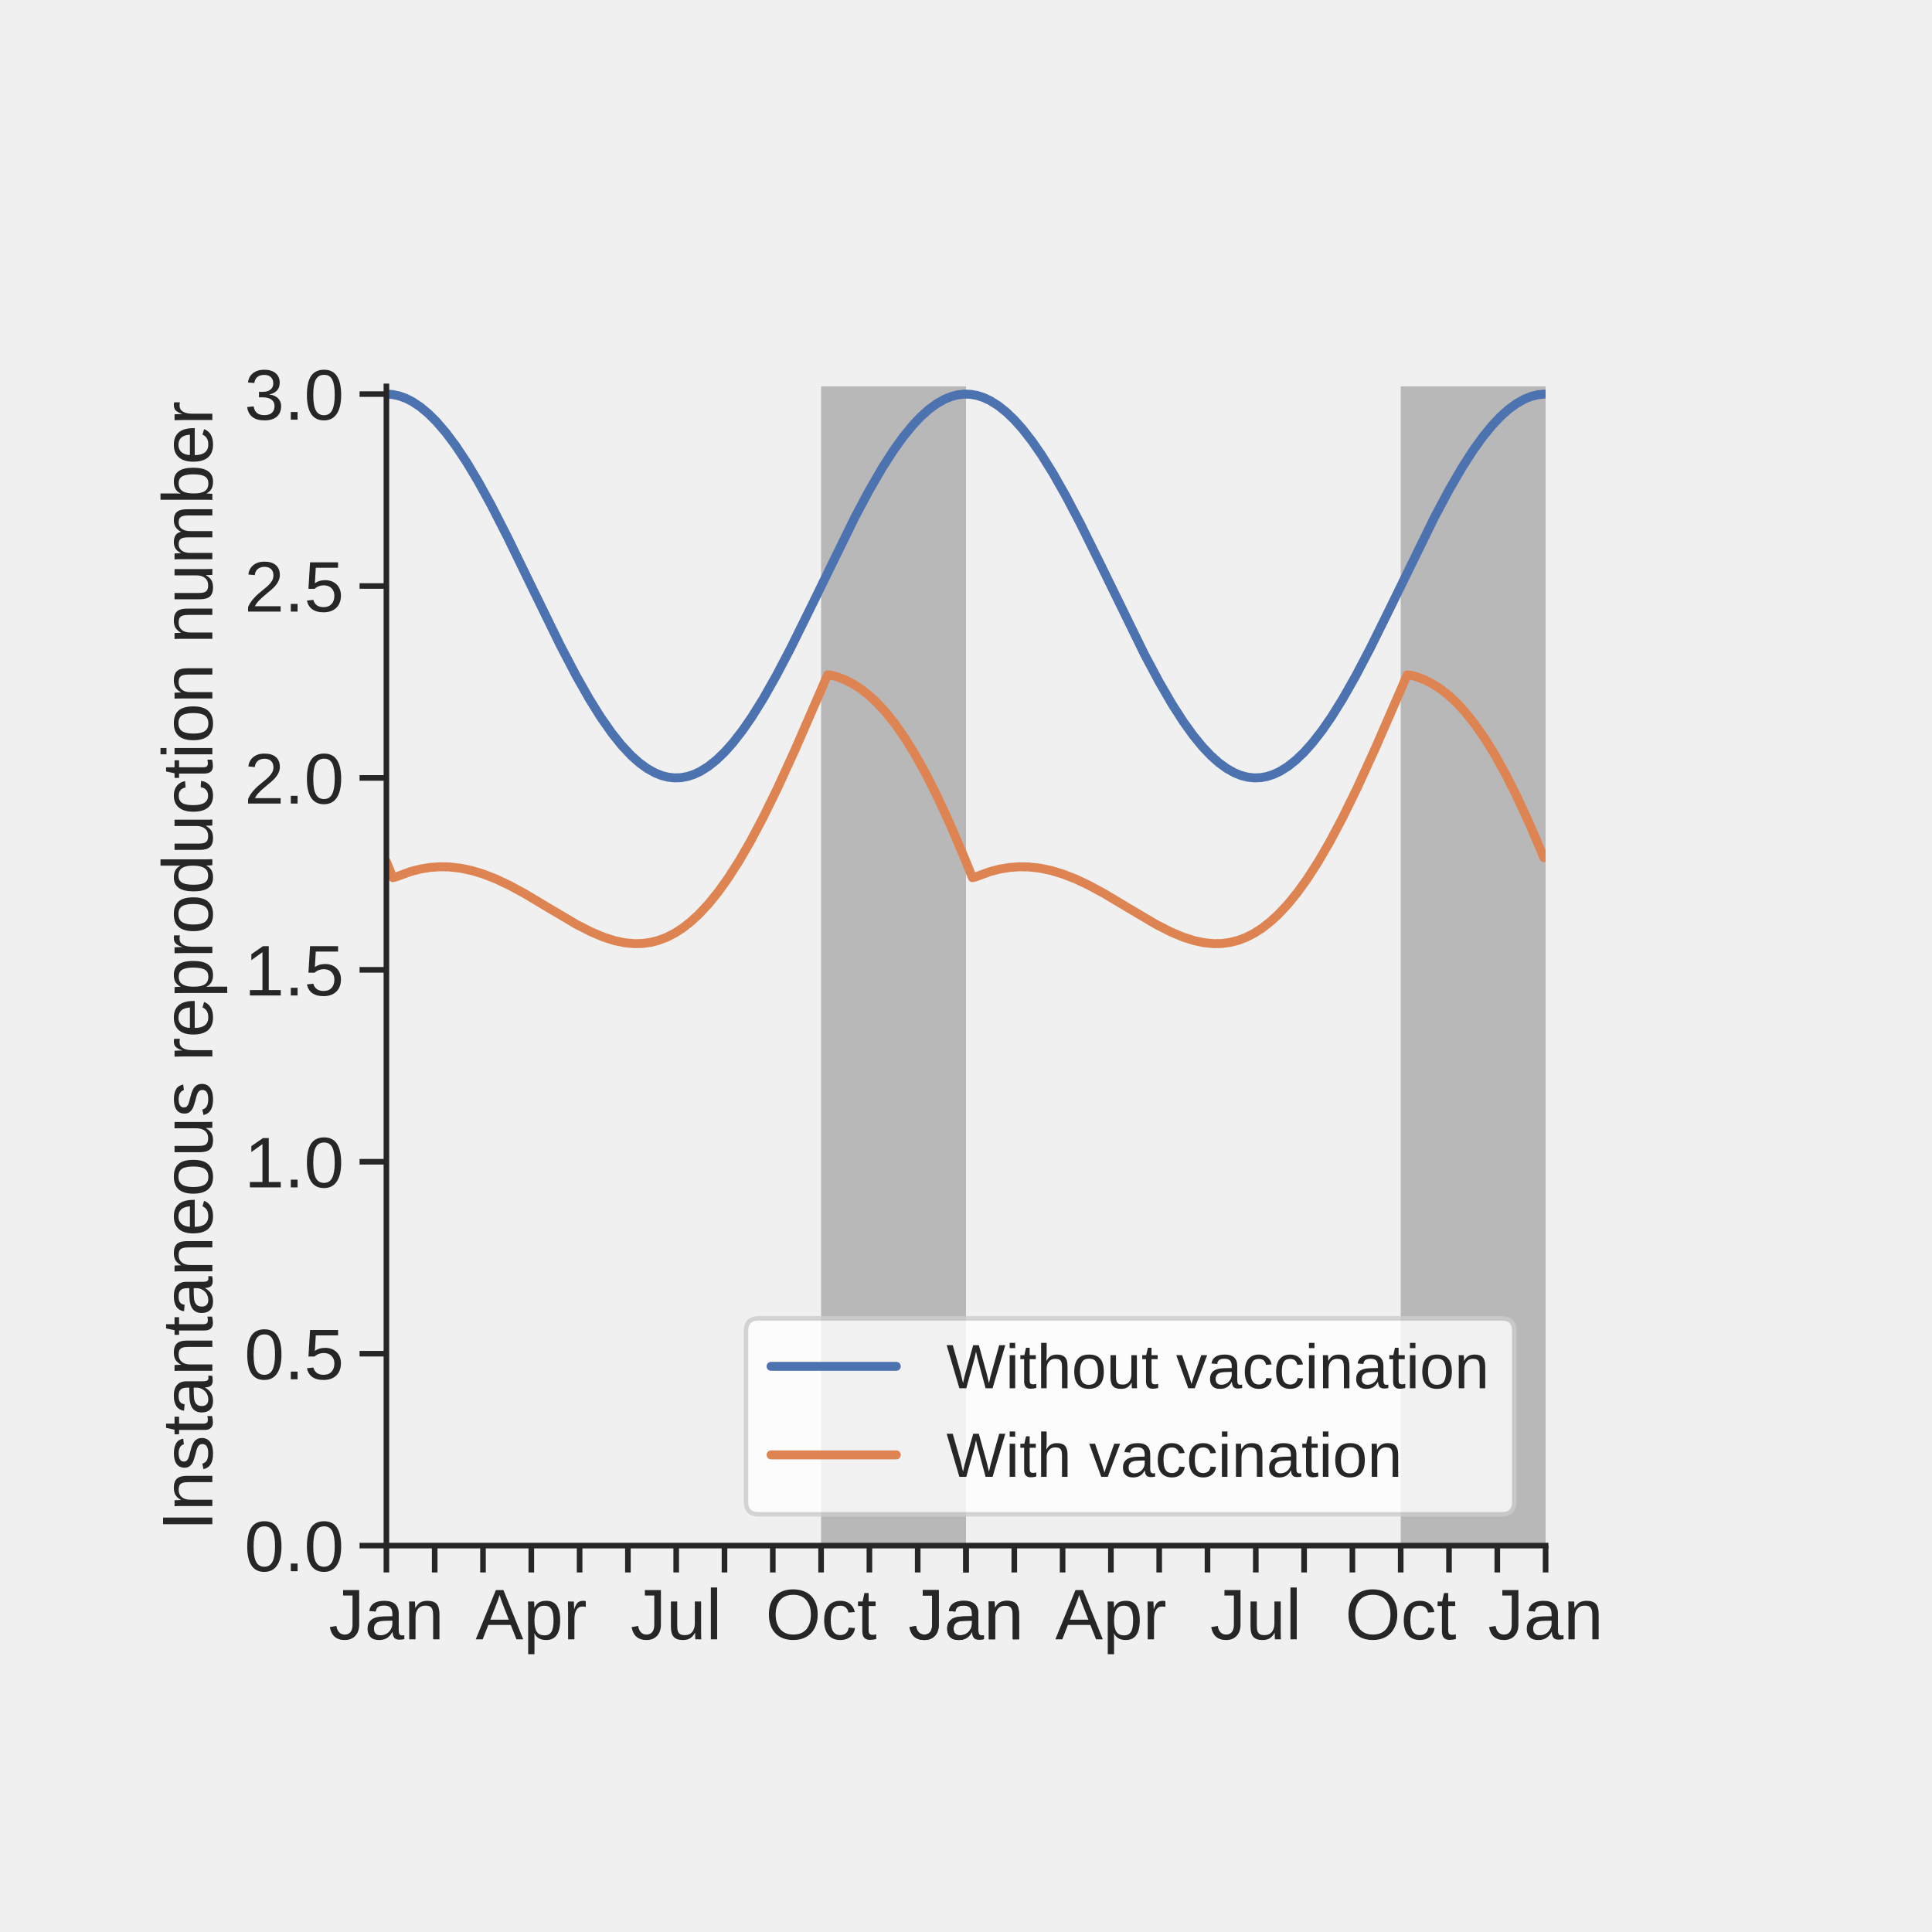
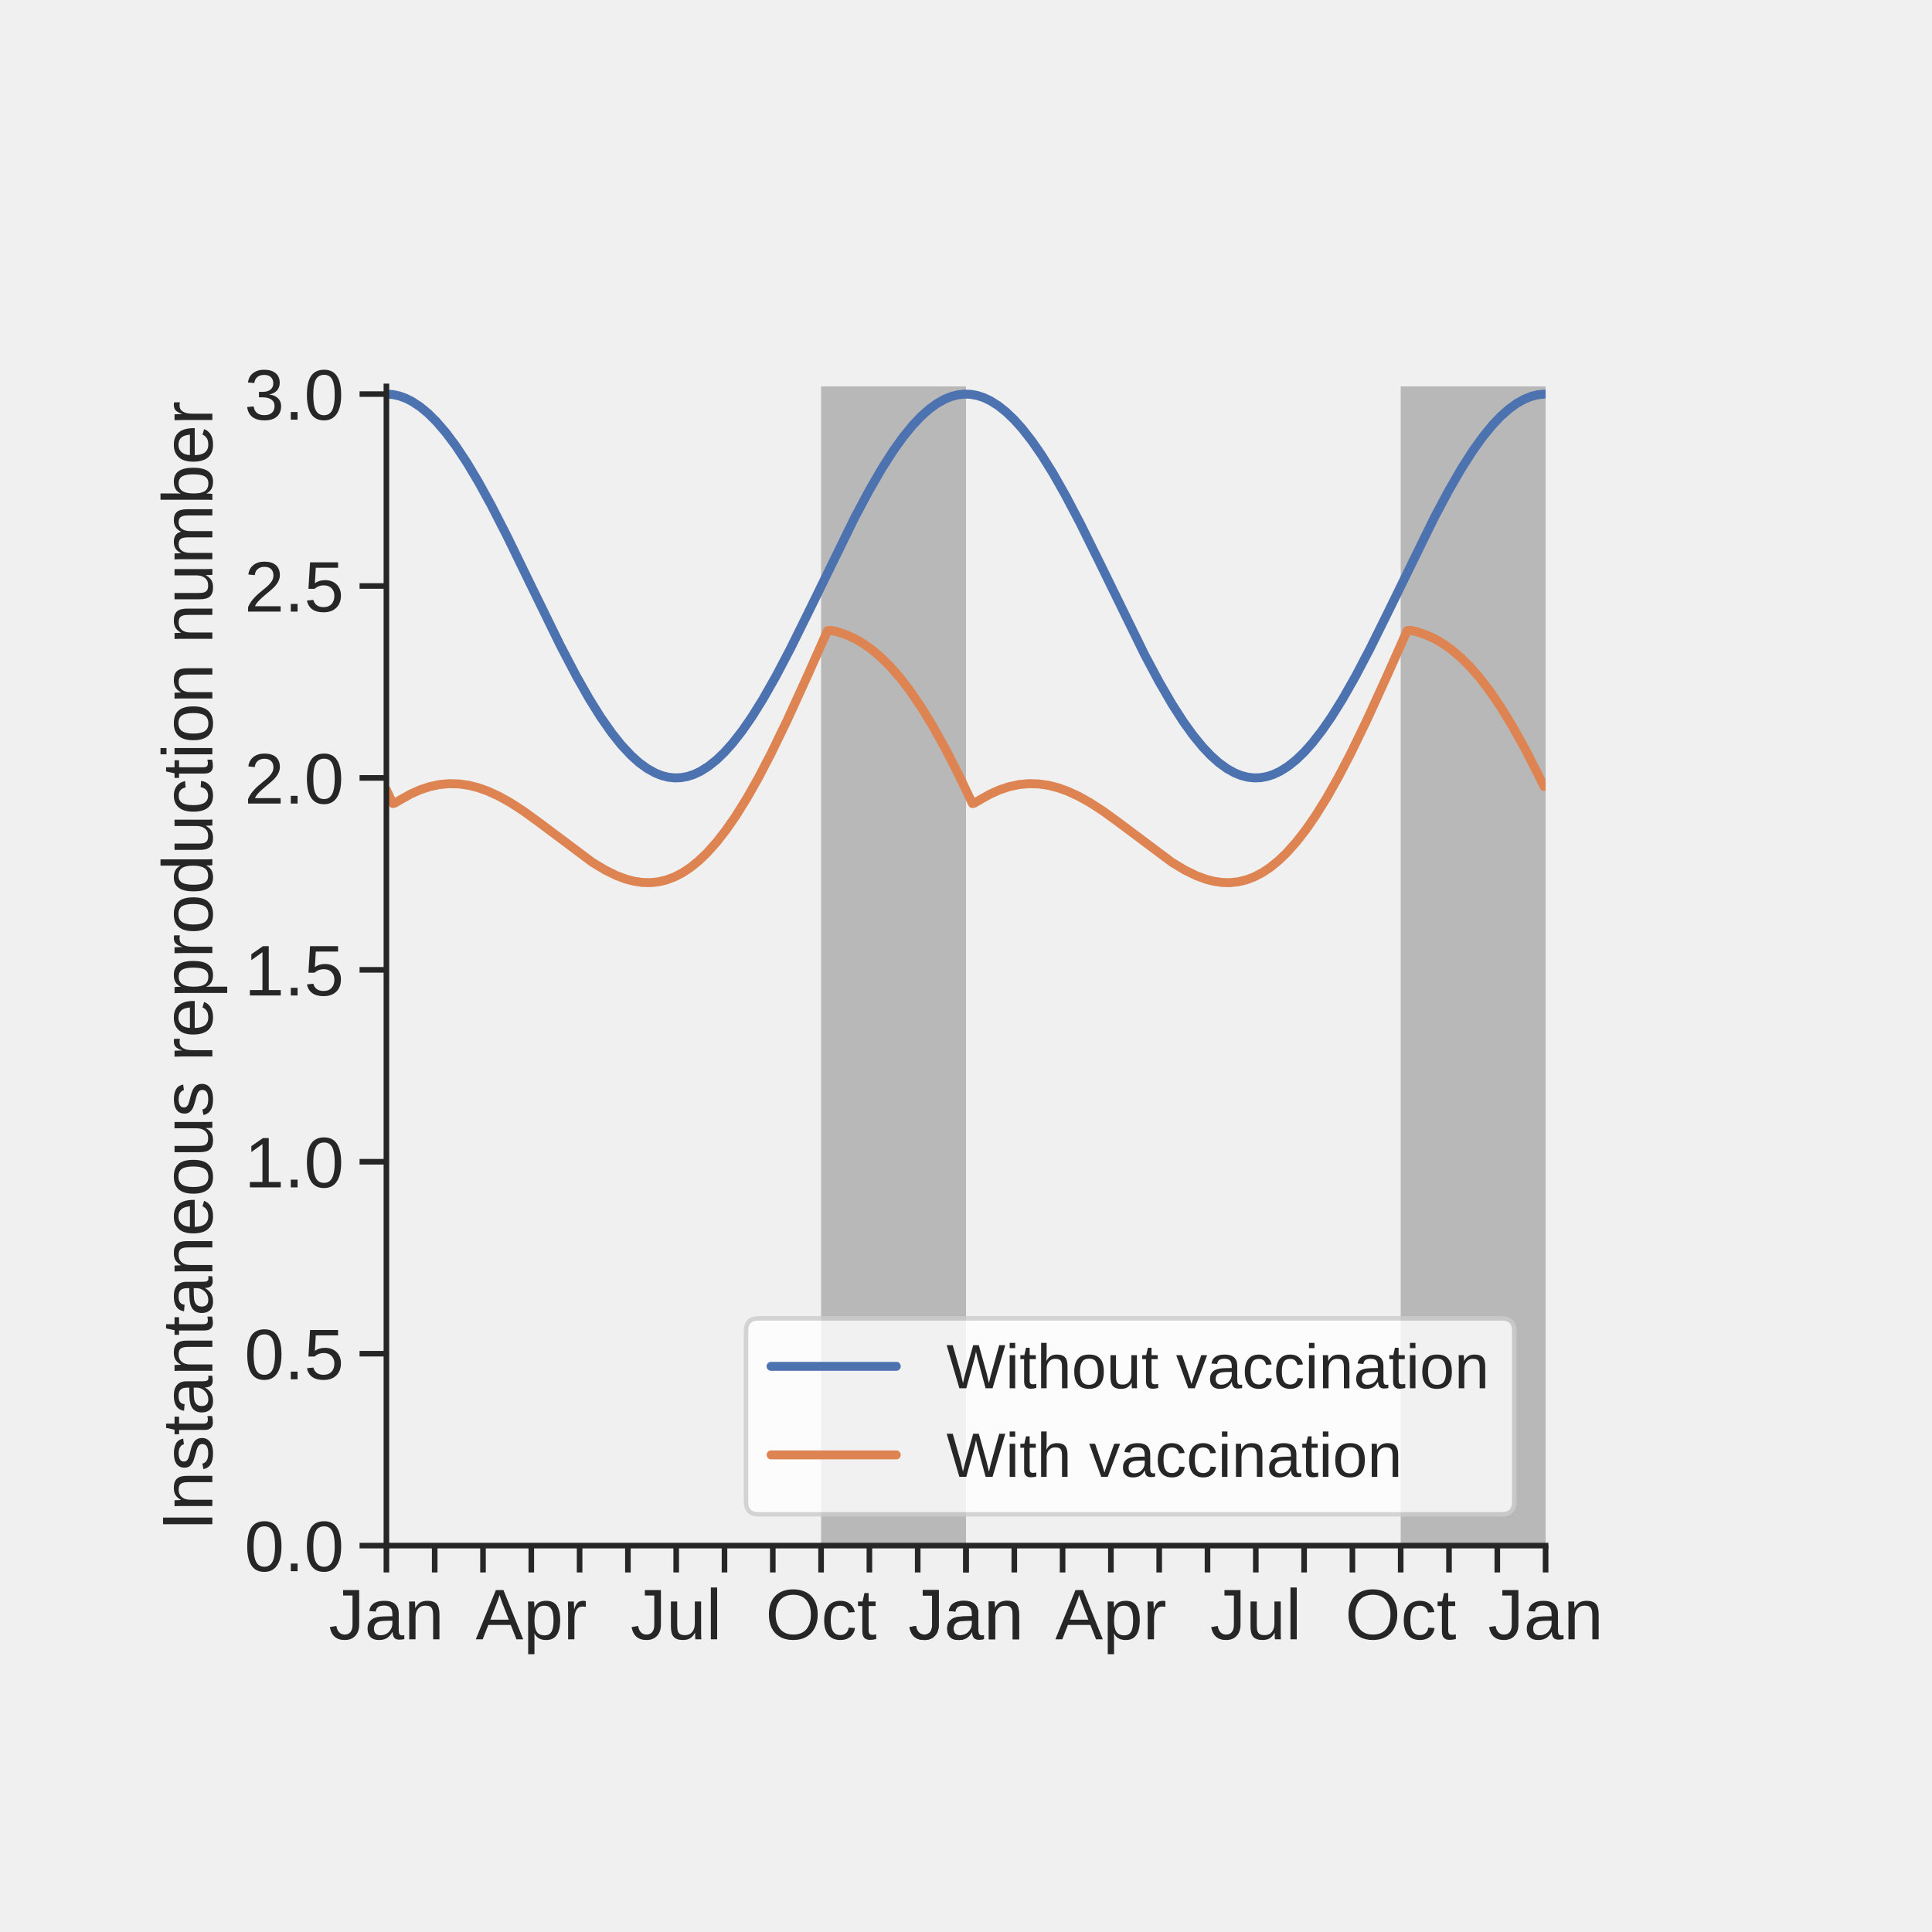
<svg xmlns="http://www.w3.org/2000/svg" xmlns:xlink="http://www.w3.org/1999/xlink" width="432pt" height="432pt" viewBox="0 0 432 432" version="1.1">
  <defs>
    <style type="text/css">*{stroke-linejoin: round; stroke-linecap: butt}</style>
  </defs>
  <g id="figure_1">
    <g id="patch_1">
      <path d="M 0 432  L 432 432  L 432 0  L 0 0  L 0 432  z " style="fill: none" />
    </g>
    <g id="axes_1">
      <g id="patch_2">
        <path d="M 86.4 345.6  L 345.6 345.6  L 345.6 86.4  L 86.4 86.4  L 86.4 345.6  z " style="fill: none" />
      </g>
      <g id="matplotlib.axis_1">
        <g id="xtick_1">
          <g id="line2d_1">
            <defs>
-               <path id="m849f7dd1a2" d="M 0 0  L 0 6  " style="stroke: #262626; stroke-width: 1.25" />
+               <path id="m88ea44d092" d="M 0 0  L 0 6  " style="stroke: #262626; stroke-width: 1.25" />
            </defs>
            <g>
-               <use xlink:href="#m849f7dd1a2" x="86.4" y="345.6" style="fill: #262626; stroke: #262626; stroke-width: 1.25" />
+               <use xlink:href="#m88ea44d092" x="86.4" y="345.6" style="fill: #262626; stroke: #262626; stroke-width: 1.25" />
            </g>
          </g>
          <g id="text_1">
            <text style="fill: #262626; font: 16px 'Arial', 'DejaVu Sans', 'Liberation Sans', 'Bitstream Vera Sans', sans-serif; text-anchor: middle" x="86.4" y="366.553" transform="rotate(-0 86.4 366.5525)">Jan</text>
          </g>
        </g>
        <g id="xtick_2">
          <g id="line2d_2">
            <g>
-               <use xlink:href="#m849f7dd1a2" x="97.2" y="345.6" style="fill: #262626; stroke: #262626; stroke-width: 1.25" />
+               <use xlink:href="#m88ea44d092" x="97.2" y="345.6" style="fill: #262626; stroke: #262626; stroke-width: 1.25" />
            </g>
          </g>
        </g>
        <g id="xtick_3">
          <g id="line2d_3">
            <g>
-               <use xlink:href="#m849f7dd1a2" x="108" y="345.6" style="fill: #262626; stroke: #262626; stroke-width: 1.25" />
+               <use xlink:href="#m88ea44d092" x="108" y="345.6" style="fill: #262626; stroke: #262626; stroke-width: 1.25" />
            </g>
          </g>
        </g>
        <g id="xtick_4">
          <g id="line2d_4">
            <g>
-               <use xlink:href="#m849f7dd1a2" x="118.8" y="345.6" style="fill: #262626; stroke: #262626; stroke-width: 1.25" />
+               <use xlink:href="#m88ea44d092" x="118.8" y="345.6" style="fill: #262626; stroke: #262626; stroke-width: 1.25" />
            </g>
          </g>
          <g id="text_2">
            <text style="fill: #262626; font: 16px 'Arial', 'DejaVu Sans', 'Liberation Sans', 'Bitstream Vera Sans', sans-serif; text-anchor: middle" x="118.8" y="366.553" transform="rotate(-0 118.8 366.5525)">Apr</text>
          </g>
        </g>
        <g id="xtick_5">
          <g id="line2d_5">
            <g>
-               <use xlink:href="#m849f7dd1a2" x="129.6" y="345.6" style="fill: #262626; stroke: #262626; stroke-width: 1.25" />
+               <use xlink:href="#m88ea44d092" x="129.6" y="345.6" style="fill: #262626; stroke: #262626; stroke-width: 1.25" />
            </g>
          </g>
        </g>
        <g id="xtick_6">
          <g id="line2d_6">
            <g>
-               <use xlink:href="#m849f7dd1a2" x="140.4" y="345.6" style="fill: #262626; stroke: #262626; stroke-width: 1.25" />
+               <use xlink:href="#m88ea44d092" x="140.4" y="345.6" style="fill: #262626; stroke: #262626; stroke-width: 1.25" />
            </g>
          </g>
        </g>
        <g id="xtick_7">
          <g id="line2d_7">
            <g>
-               <use xlink:href="#m849f7dd1a2" x="151.2" y="345.6" style="fill: #262626; stroke: #262626; stroke-width: 1.25" />
+               <use xlink:href="#m88ea44d092" x="151.2" y="345.6" style="fill: #262626; stroke: #262626; stroke-width: 1.25" />
            </g>
          </g>
          <g id="text_3">
            <text style="fill: #262626; font: 16px 'Arial', 'DejaVu Sans', 'Liberation Sans', 'Bitstream Vera Sans', sans-serif; text-anchor: middle" x="151.2" y="366.553" transform="rotate(-0 151.2 366.5525)">Jul</text>
          </g>
        </g>
        <g id="xtick_8">
          <g id="line2d_8">
            <g>
-               <use xlink:href="#m849f7dd1a2" x="162" y="345.6" style="fill: #262626; stroke: #262626; stroke-width: 1.25" />
+               <use xlink:href="#m88ea44d092" x="162" y="345.6" style="fill: #262626; stroke: #262626; stroke-width: 1.25" />
            </g>
          </g>
        </g>
        <g id="xtick_9">
          <g id="line2d_9">
            <g>
-               <use xlink:href="#m849f7dd1a2" x="172.8" y="345.6" style="fill: #262626; stroke: #262626; stroke-width: 1.25" />
+               <use xlink:href="#m88ea44d092" x="172.8" y="345.6" style="fill: #262626; stroke: #262626; stroke-width: 1.25" />
            </g>
          </g>
        </g>
        <g id="xtick_10">
          <g id="line2d_10">
            <g>
-               <use xlink:href="#m849f7dd1a2" x="183.6" y="345.6" style="fill: #262626; stroke: #262626; stroke-width: 1.25" />
+               <use xlink:href="#m88ea44d092" x="183.6" y="345.6" style="fill: #262626; stroke: #262626; stroke-width: 1.25" />
            </g>
          </g>
          <g id="text_4">
            <text style="fill: #262626; font: 16px 'Arial', 'DejaVu Sans', 'Liberation Sans', 'Bitstream Vera Sans', sans-serif; text-anchor: middle" x="183.6" y="366.553" transform="rotate(-0 183.6 366.5525)">Oct</text>
          </g>
        </g>
        <g id="xtick_11">
          <g id="line2d_11">
            <g>
-               <use xlink:href="#m849f7dd1a2" x="194.4" y="345.6" style="fill: #262626; stroke: #262626; stroke-width: 1.25" />
+               <use xlink:href="#m88ea44d092" x="194.4" y="345.6" style="fill: #262626; stroke: #262626; stroke-width: 1.25" />
            </g>
          </g>
        </g>
        <g id="xtick_12">
          <g id="line2d_12">
            <g>
-               <use xlink:href="#m849f7dd1a2" x="205.2" y="345.6" style="fill: #262626; stroke: #262626; stroke-width: 1.25" />
+               <use xlink:href="#m88ea44d092" x="205.2" y="345.6" style="fill: #262626; stroke: #262626; stroke-width: 1.25" />
            </g>
          </g>
        </g>
        <g id="xtick_13">
          <g id="line2d_13">
            <g>
-               <use xlink:href="#m849f7dd1a2" x="216" y="345.6" style="fill: #262626; stroke: #262626; stroke-width: 1.25" />
+               <use xlink:href="#m88ea44d092" x="216" y="345.6" style="fill: #262626; stroke: #262626; stroke-width: 1.25" />
            </g>
          </g>
          <g id="text_5">
            <text style="fill: #262626; font: 16px 'Arial', 'DejaVu Sans', 'Liberation Sans', 'Bitstream Vera Sans', sans-serif; text-anchor: middle" x="216" y="366.553" transform="rotate(-0 216 366.5525)">Jan</text>
          </g>
        </g>
        <g id="xtick_14">
          <g id="line2d_14">
            <g>
-               <use xlink:href="#m849f7dd1a2" x="216" y="345.6" style="fill: #262626; stroke: #262626; stroke-width: 1.25" />
+               <use xlink:href="#m88ea44d092" x="216" y="345.6" style="fill: #262626; stroke: #262626; stroke-width: 1.25" />
            </g>
          </g>
          <g id="text_6">
            <text style="fill: #262626; font: 16px 'Arial', 'DejaVu Sans', 'Liberation Sans', 'Bitstream Vera Sans', sans-serif; text-anchor: middle" x="216" y="366.553" transform="rotate(-0 216 366.5525)">Jan</text>
          </g>
        </g>
        <g id="xtick_15">
          <g id="line2d_15">
            <g>
-               <use xlink:href="#m849f7dd1a2" x="226.8" y="345.6" style="fill: #262626; stroke: #262626; stroke-width: 1.25" />
+               <use xlink:href="#m88ea44d092" x="226.8" y="345.6" style="fill: #262626; stroke: #262626; stroke-width: 1.25" />
            </g>
          </g>
        </g>
        <g id="xtick_16">
          <g id="line2d_16">
            <g>
-               <use xlink:href="#m849f7dd1a2" x="237.6" y="345.6" style="fill: #262626; stroke: #262626; stroke-width: 1.25" />
+               <use xlink:href="#m88ea44d092" x="237.6" y="345.6" style="fill: #262626; stroke: #262626; stroke-width: 1.25" />
            </g>
          </g>
        </g>
        <g id="xtick_17">
          <g id="line2d_17">
            <g>
-               <use xlink:href="#m849f7dd1a2" x="248.4" y="345.6" style="fill: #262626; stroke: #262626; stroke-width: 1.25" />
+               <use xlink:href="#m88ea44d092" x="248.4" y="345.6" style="fill: #262626; stroke: #262626; stroke-width: 1.25" />
            </g>
          </g>
          <g id="text_7">
            <text style="fill: #262626; font: 16px 'Arial', 'DejaVu Sans', 'Liberation Sans', 'Bitstream Vera Sans', sans-serif; text-anchor: middle" x="248.4" y="366.553" transform="rotate(-0 248.4 366.5525)">Apr</text>
          </g>
        </g>
        <g id="xtick_18">
          <g id="line2d_18">
            <g>
-               <use xlink:href="#m849f7dd1a2" x="259.2" y="345.6" style="fill: #262626; stroke: #262626; stroke-width: 1.25" />
+               <use xlink:href="#m88ea44d092" x="259.2" y="345.6" style="fill: #262626; stroke: #262626; stroke-width: 1.25" />
            </g>
          </g>
        </g>
        <g id="xtick_19">
          <g id="line2d_19">
            <g>
-               <use xlink:href="#m849f7dd1a2" x="270" y="345.6" style="fill: #262626; stroke: #262626; stroke-width: 1.25" />
+               <use xlink:href="#m88ea44d092" x="270" y="345.6" style="fill: #262626; stroke: #262626; stroke-width: 1.25" />
            </g>
          </g>
        </g>
        <g id="xtick_20">
          <g id="line2d_20">
            <g>
-               <use xlink:href="#m849f7dd1a2" x="280.8" y="345.6" style="fill: #262626; stroke: #262626; stroke-width: 1.25" />
+               <use xlink:href="#m88ea44d092" x="280.8" y="345.6" style="fill: #262626; stroke: #262626; stroke-width: 1.25" />
            </g>
          </g>
          <g id="text_8">
            <text style="fill: #262626; font: 16px 'Arial', 'DejaVu Sans', 'Liberation Sans', 'Bitstream Vera Sans', sans-serif; text-anchor: middle" x="280.8" y="366.553" transform="rotate(-0 280.8 366.5525)">Jul</text>
          </g>
        </g>
        <g id="xtick_21">
          <g id="line2d_21">
            <g>
-               <use xlink:href="#m849f7dd1a2" x="291.6" y="345.6" style="fill: #262626; stroke: #262626; stroke-width: 1.25" />
+               <use xlink:href="#m88ea44d092" x="291.6" y="345.6" style="fill: #262626; stroke: #262626; stroke-width: 1.25" />
            </g>
          </g>
        </g>
        <g id="xtick_22">
          <g id="line2d_22">
            <g>
-               <use xlink:href="#m849f7dd1a2" x="302.4" y="345.6" style="fill: #262626; stroke: #262626; stroke-width: 1.25" />
+               <use xlink:href="#m88ea44d092" x="302.4" y="345.6" style="fill: #262626; stroke: #262626; stroke-width: 1.25" />
            </g>
          </g>
        </g>
        <g id="xtick_23">
          <g id="line2d_23">
            <g>
-               <use xlink:href="#m849f7dd1a2" x="313.2" y="345.6" style="fill: #262626; stroke: #262626; stroke-width: 1.25" />
+               <use xlink:href="#m88ea44d092" x="313.2" y="345.6" style="fill: #262626; stroke: #262626; stroke-width: 1.25" />
            </g>
          </g>
          <g id="text_9">
            <text style="fill: #262626; font: 16px 'Arial', 'DejaVu Sans', 'Liberation Sans', 'Bitstream Vera Sans', sans-serif; text-anchor: middle" x="313.2" y="366.553" transform="rotate(-0 313.2 366.5525)">Oct</text>
          </g>
        </g>
        <g id="xtick_24">
          <g id="line2d_24">
            <g>
-               <use xlink:href="#m849f7dd1a2" x="324" y="345.6" style="fill: #262626; stroke: #262626; stroke-width: 1.25" />
+               <use xlink:href="#m88ea44d092" x="324" y="345.6" style="fill: #262626; stroke: #262626; stroke-width: 1.25" />
            </g>
          </g>
        </g>
        <g id="xtick_25">
          <g id="line2d_25">
            <g>
-               <use xlink:href="#m849f7dd1a2" x="334.8" y="345.6" style="fill: #262626; stroke: #262626; stroke-width: 1.25" />
+               <use xlink:href="#m88ea44d092" x="334.8" y="345.6" style="fill: #262626; stroke: #262626; stroke-width: 1.25" />
            </g>
          </g>
        </g>
        <g id="xtick_26">
          <g id="line2d_26">
            <g>
-               <use xlink:href="#m849f7dd1a2" x="345.6" y="345.6" style="fill: #262626; stroke: #262626; stroke-width: 1.25" />
+               <use xlink:href="#m88ea44d092" x="345.6" y="345.6" style="fill: #262626; stroke: #262626; stroke-width: 1.25" />
            </g>
          </g>
          <g id="text_10">
            <text style="fill: #262626; font: 16px 'Arial', 'DejaVu Sans', 'Liberation Sans', 'Bitstream Vera Sans', sans-serif; text-anchor: middle" x="345.6" y="366.553" transform="rotate(-0 345.6 366.5525)">Jan</text>
          </g>
        </g>
        <g id="text_11">
          <text style="fill: #262626; font: 16px 'Arial', 'DejaVu Sans', 'Liberation Sans', 'Bitstream Vera Sans', sans-serif; text-anchor: middle" x="216" y="385.185" transform="rotate(-0 216 385.185)"> </text>
        </g>
      </g>
      <g id="matplotlib.axis_2">
        <g id="ytick_1">
          <g id="line2d_27">
            <defs>
-               <path id="m5bb46067aa" d="M 0 0  L -6 0  " style="stroke: #262626; stroke-width: 1.25" />
+               <path id="m45c9252573" d="M 0 0  L -6 0  " style="stroke: #262626; stroke-width: 1.25" />
            </defs>
            <g>
-               <use xlink:href="#m5bb46067aa" x="86.4" y="345.6" style="fill: #262626; stroke: #262626; stroke-width: 1.25" />
+               <use xlink:href="#m45c9252573" x="86.4" y="345.6" style="fill: #262626; stroke: #262626; stroke-width: 1.25" />
            </g>
          </g>
          <g id="text_12">
            <text style="fill: #262626; font: 16px 'Arial', 'DejaVu Sans', 'Liberation Sans', 'Bitstream Vera Sans', sans-serif; text-anchor: end" x="76.9" y="351.326" transform="rotate(-0 76.9 351.3263)">0.0</text>
          </g>
        </g>
        <g id="ytick_2">
          <g id="line2d_28">
            <g>
-               <use xlink:href="#m5bb46067aa" x="86.4" y="302.686" style="fill: #262626; stroke: #262626; stroke-width: 1.25" />
+               <use xlink:href="#m45c9252573" x="86.4" y="302.686" style="fill: #262626; stroke: #262626; stroke-width: 1.25" />
            </g>
          </g>
          <g id="text_13">
            <text style="fill: #262626; font: 16px 'Arial', 'DejaVu Sans', 'Liberation Sans', 'Bitstream Vera Sans', sans-serif; text-anchor: end" x="76.9" y="308.412" transform="rotate(-0 76.9 308.4123)">0.5</text>
          </g>
        </g>
        <g id="ytick_3">
          <g id="line2d_29">
            <g>
-               <use xlink:href="#m5bb46067aa" x="86.4" y="259.772" style="fill: #262626; stroke: #262626; stroke-width: 1.25" />
+               <use xlink:href="#m45c9252573" x="86.4" y="259.772" style="fill: #262626; stroke: #262626; stroke-width: 1.25" />
            </g>
          </g>
          <g id="text_14">
            <text style="fill: #262626; font: 16px 'Arial', 'DejaVu Sans', 'Liberation Sans', 'Bitstream Vera Sans', sans-serif; text-anchor: end" x="76.9" y="265.498" transform="rotate(-0 76.9 265.4984)">1.0</text>
          </g>
        </g>
        <g id="ytick_4">
          <g id="line2d_30">
            <g>
-               <use xlink:href="#m5bb46067aa" x="86.4" y="216.858" style="fill: #262626; stroke: #262626; stroke-width: 1.25" />
+               <use xlink:href="#m45c9252573" x="86.4" y="216.858" style="fill: #262626; stroke: #262626; stroke-width: 1.25" />
            </g>
          </g>
          <g id="text_15">
            <text style="fill: #262626; font: 16px 'Arial', 'DejaVu Sans', 'Liberation Sans', 'Bitstream Vera Sans', sans-serif; text-anchor: end" x="76.9" y="222.585" transform="rotate(-0 76.9 222.5845)">1.5</text>
          </g>
        </g>
        <g id="ytick_5">
          <g id="line2d_31">
            <g>
-               <use xlink:href="#m5bb46067aa" x="86.4" y="173.944" style="fill: #262626; stroke: #262626; stroke-width: 1.25" />
+               <use xlink:href="#m45c9252573" x="86.4" y="173.944" style="fill: #262626; stroke: #262626; stroke-width: 1.25" />
            </g>
          </g>
          <g id="text_16">
            <text style="fill: #262626; font: 16px 'Arial', 'DejaVu Sans', 'Liberation Sans', 'Bitstream Vera Sans', sans-serif; text-anchor: end" x="76.9" y="179.671" transform="rotate(-0 76.9 179.6706)">2.0</text>
          </g>
        </g>
        <g id="ytick_6">
          <g id="line2d_32">
            <g>
-               <use xlink:href="#m5bb46067aa" x="86.4" y="131.03" style="fill: #262626; stroke: #262626; stroke-width: 1.25" />
+               <use xlink:href="#m45c9252573" x="86.4" y="131.03" style="fill: #262626; stroke: #262626; stroke-width: 1.25" />
            </g>
          </g>
          <g id="text_17">
            <text style="fill: #262626; font: 16px 'Arial', 'DejaVu Sans', 'Liberation Sans', 'Bitstream Vera Sans', sans-serif; text-anchor: end" x="76.9" y="136.757" transform="rotate(-0 76.9 136.7567)">2.5</text>
          </g>
        </g>
        <g id="ytick_7">
          <g id="line2d_33">
            <g>
-               <use xlink:href="#m5bb46067aa" x="86.4" y="88.117" style="fill: #262626; stroke: #262626; stroke-width: 1.25" />
+               <use xlink:href="#m45c9252573" x="86.4" y="88.117" style="fill: #262626; stroke: #262626; stroke-width: 1.25" />
            </g>
          </g>
          <g id="text_18">
            <text style="fill: #262626; font: 16px 'Arial', 'DejaVu Sans', 'Liberation Sans', 'Bitstream Vera Sans', sans-serif; text-anchor: end" x="76.9" y="93.843" transform="rotate(-0 76.9 93.84281)">3.0</text>
          </g>
        </g>
        <g id="text_19">
          <text style="fill: #262626; font: 16px 'Arial', 'DejaVu Sans', 'Liberation Sans', 'Bitstream Vera Sans', sans-serif; text-anchor: middle" x="47.48" y="216" transform="rotate(-90 47.48 216)">Instantaneous reproduction number</text>
        </g>
      </g>
      <g id="PolyCollection_1">
        <defs>
-           <path id="mede9ffdb53" d="M 216 -86.4  L 183.6 -86.4  L 183.6 -345.6  L 216 -345.6  L 216 -345.6  L 216 -86.4  z " />
+           <path id="m7dc2b350c5" d="M 216 -86.4  L 183.6 -86.4  L 183.6 -345.6  L 216 -345.6  L 216 -345.6  L 216 -86.4  z " />
        </defs>
-         <g clip-path="url(#pa8b5e9ba9c)">
-           <use xlink:href="#mede9ffdb53" x="0" y="432" style="fill: #808080; fill-opacity: 0.5" />
+         <g clip-path="url(#p35a5978a8b)">
+           <use xlink:href="#m7dc2b350c5" x="0" y="432" style="fill: #808080; fill-opacity: 0.5" />
        </g>
      </g>
      <g id="PolyCollection_2">
        <defs>
-           <path id="m75ebfccab3" d="M 345.6 -86.4  L 313.2 -86.4  L 313.2 -345.6  L 345.6 -345.6  L 345.6 -345.6  L 345.6 -86.4  z " />
+           <path id="m33da8d67ed" d="M 345.6 -86.4  L 313.2 -86.4  L 313.2 -345.6  L 345.6 -345.6  L 345.6 -345.6  L 345.6 -86.4  z " />
        </defs>
-         <g clip-path="url(#pa8b5e9ba9c)">
-           <use xlink:href="#m75ebfccab3" x="0" y="432" style="fill: #808080; fill-opacity: 0.5" />
+         <g clip-path="url(#p35a5978a8b)">
+           <use xlink:href="#m33da8d67ed" x="0" y="432" style="fill: #808080; fill-opacity: 0.5" />
        </g>
      </g>
      <g id="line2d_34">
-         <path d="M 86.4 88.117  L 87.84 88.221  L 89.28 88.534  L 90.72 89.054  L 92.16 89.779  L 93.96 90.967  L 95.76 92.46  L 97.56 94.246  L 99.72 96.758  L 101.88 99.645  L 104.4 103.446  L 106.92 107.658  L 109.8 112.894  L 113.4 119.924  L 118.8 131.03  L 125.28 144.292  L 128.88 151.177  L 131.76 156.255  L 134.28 160.298  L 136.8 163.904  L 138.96 166.608  L 141.12 168.921  L 142.92 170.533  L 144.72 171.844  L 146.52 172.844  L 147.96 173.416  L 149.4 173.781  L 150.84 173.938  L 152.28 173.886  L 153.72 173.624  L 155.16 173.156  L 156.6 172.482  L 158.4 171.356  L 160.2 169.924  L 162 168.195  L 163.8 166.183  L 165.96 163.418  L 168.12 160.298  L 170.64 156.255  L 173.52 151.177  L 176.76 145.002  L 181.08 136.26  L 191.16 115.651  L 194.4 109.574  L 197.28 104.61  L 199.8 100.686  L 201.96 97.68  L 204.12 95.04  L 205.92 93.14  L 207.72 91.528  L 209.52 90.217  L 211.32 89.216  L 212.76 88.645  L 214.2 88.28  L 215.64 88.123  L 217.08 88.175  L 218.52 88.436  L 219.96 88.905  L 221.4 89.579  L 223.2 90.705  L 225 92.137  L 226.8 93.866  L 228.6 95.877  L 230.76 98.643  L 232.92 101.763  L 235.44 105.806  L 238.32 110.884  L 241.56 117.059  L 245.88 125.801  L 255.96 146.409  L 259.2 152.487  L 262.08 157.451  L 264.6 161.375  L 266.76 164.381  L 268.92 167.021  L 270.72 168.921  L 272.52 170.533  L 274.32 171.844  L 276.12 172.844  L 277.56 173.416  L 279 173.781  L 280.44 173.938  L 281.88 173.886  L 283.32 173.624  L 284.76 173.156  L 286.2 172.482  L 288 171.356  L 289.8 169.924  L 291.6 168.195  L 293.4 166.183  L 295.56 163.418  L 297.72 160.298  L 300.24 156.255  L 303.12 151.177  L 306.36 145.002  L 310.68 136.26  L 320.76 115.651  L 324 109.574  L 326.88 104.61  L 329.4 100.686  L 331.56 97.68  L 333.72 95.04  L 335.52 93.14  L 337.32 91.528  L 339.12 90.217  L 340.92 89.216  L 342.36 88.645  L 343.8 88.28  L 345.24 88.123  L 345.24 88.123  " clip-path="url(#pa8b5e9ba9c)" style="fill: none; stroke: #4c72b0; stroke-width: 2; stroke-linecap: round" />
+         <path d="M 86.4 88.117  L 87.84 88.221  L 89.28 88.534  L 90.72 89.054  L 92.16 89.779  L 93.96 90.967  L 95.76 92.46  L 97.56 94.246  L 99.72 96.758  L 101.88 99.645  L 104.4 103.446  L 106.92 107.658  L 109.8 112.894  L 113.4 119.924  L 118.8 131.03  L 125.28 144.292  L 128.88 151.177  L 131.76 156.255  L 134.28 160.298  L 136.8 163.904  L 138.96 166.608  L 141.12 168.921  L 142.92 170.533  L 144.72 171.844  L 146.52 172.844  L 147.96 173.416  L 149.4 173.781  L 150.84 173.938  L 152.28 173.886  L 153.72 173.624  L 155.16 173.156  L 156.6 172.482  L 158.4 171.356  L 160.2 169.924  L 162 168.195  L 163.8 166.183  L 165.96 163.418  L 168.12 160.298  L 170.64 156.255  L 173.52 151.177  L 176.76 145.002  L 181.08 136.26  L 191.16 115.651  L 194.4 109.574  L 197.28 104.61  L 199.8 100.686  L 201.96 97.68  L 204.12 95.04  L 205.92 93.14  L 207.72 91.528  L 209.52 90.217  L 211.32 89.216  L 212.76 88.645  L 214.2 88.28  L 215.64 88.123  L 217.08 88.175  L 218.52 88.436  L 219.96 88.905  L 221.4 89.579  L 223.2 90.705  L 225 92.137  L 226.8 93.866  L 228.6 95.877  L 230.76 98.643  L 232.92 101.763  L 235.44 105.806  L 238.32 110.884  L 241.56 117.059  L 245.88 125.801  L 255.96 146.409  L 259.2 152.487  L 262.08 157.451  L 264.6 161.375  L 266.76 164.381  L 268.92 167.021  L 270.72 168.921  L 272.52 170.533  L 274.32 171.844  L 276.12 172.844  L 277.56 173.416  L 279 173.781  L 280.44 173.938  L 281.88 173.886  L 283.32 173.624  L 284.76 173.156  L 286.2 172.482  L 288 171.356  L 289.8 169.924  L 291.6 168.195  L 293.4 166.183  L 295.56 163.418  L 297.72 160.298  L 300.24 156.255  L 303.12 151.177  L 306.36 145.002  L 310.68 136.26  L 320.76 115.651  L 324 109.574  L 326.88 104.61  L 329.4 100.686  L 331.56 97.68  L 333.72 95.04  L 335.52 93.14  L 337.32 91.528  L 339.12 90.217  L 340.92 89.216  L 342.36 88.645  L 343.8 88.28  L 345.24 88.123  L 345.24 88.123  " clip-path="url(#p35a5978a8b)" style="fill: none; stroke: #4c72b0; stroke-width: 2; stroke-linecap: round" />
      </g>
      <g id="line2d_35">
-         <path d="M 86.4 192.68  L 87.84 196.245  L 88.56 196.071  L 91.8 194.885  L 93.96 194.328  L 96.12 193.971  L 98.28 193.813  L 100.44 193.849  L 102.96 194.131  L 105.48 194.659  L 108 195.416  L 110.88 196.535  L 113.76 197.888  L 117.36 199.838  L 122.76 203.069  L 128.88 206.682  L 132.12 208.343  L 135 209.557  L 137.52 210.355  L 139.68 210.804  L 141.84 211.007  L 143.64 210.969  L 145.44 210.727  L 147.24 210.27  L 149.04 209.587  L 150.84 208.669  L 152.64 207.511  L 154.44 206.107  L 156.24 204.455  L 158.4 202.146  L 160.56 199.483  L 162.72 196.476  L 165.24 192.552  L 167.76 188.207  L 170.64 182.777  L 173.88 176.158  L 177.84 167.499  L 183.6 154.265  L 185.04 150.921  L 185.76 150.949  L 187.2 151.339  L 189 152.038  L 190.8 152.966  L 192.6 154.135  L 194.4 155.559  L 196.2 157.246  L 198 159.202  L 200.16 161.907  L 202.32 165.001  L 204.48 168.478  L 207 172.997  L 209.52 177.987  L 212.4 184.215  L 215.64 191.803  L 217.44 196.245  L 218.16 196.071  L 221.4 194.885  L 223.56 194.328  L 225.72 193.971  L 227.88 193.813  L 230.04 193.849  L 232.56 194.131  L 235.08 194.659  L 237.6 195.416  L 240.48 196.535  L 243.36 197.888  L 246.96 199.838  L 252.36 203.069  L 258.48 206.682  L 261.72 208.343  L 264.6 209.557  L 267.12 210.355  L 269.28 210.804  L 271.44 211.007  L 273.24 210.969  L 275.04 210.727  L 276.84 210.27  L 278.64 209.587  L 280.44 208.669  L 282.24 207.511  L 284.04 206.107  L 285.84 204.455  L 288 202.146  L 290.16 199.483  L 292.32 196.476  L 294.84 192.552  L 297.36 188.207  L 300.24 182.777  L 303.48 176.158  L 307.44 167.499  L 313.2 154.265  L 314.64 150.921  L 315.36 150.949  L 316.8 151.339  L 318.6 152.038  L 320.4 152.966  L 322.2 154.135  L 324 155.559  L 325.8 157.246  L 327.6 159.202  L 329.76 161.907  L 331.92 165.001  L 334.08 168.478  L 336.6 172.997  L 339.12 177.987  L 342 184.215  L 345.24 191.803  L 345.24 191.803  " clip-path="url(#pa8b5e9ba9c)" style="fill: none; stroke: #dd8452; stroke-width: 2; stroke-linecap: round" />
+         <path d="M 86.4 176.607  L 87.84 179.673  L 88.2 179.609  L 89.64 178.765  L 91.8 177.559  L 93.96 176.595  L 96.12 175.884  L 98.28 175.428  L 100.44 175.229  L 102.6 175.284  L 104.76 175.586  L 106.92 176.127  L 109.08 176.894  L 111.6 178.052  L 114.12 179.46  L 117 181.326  L 120.6 183.94  L 132.48 192.836  L 135.36 194.565  L 137.88 195.795  L 140.04 196.596  L 141.84 197.059  L 143.64 197.32  L 145.44 197.363  L 147.24 197.176  L 149.04 196.747  L 150.84 196.068  L 152.64 195.132  L 154.44 193.935  L 156.24 192.475  L 158.04 190.753  L 160.2 188.346  L 162.36 185.576  L 164.52 182.46  L 167.04 178.412  L 169.56 173.958  L 172.44 168.433  L 176.04 160.996  L 180.72 150.73  L 185.04 141.011  L 185.76 140.939  L 187.2 141.256  L 189.36 141.992  L 191.16 142.82  L 192.96 143.857  L 194.76 145.114  L 196.92 146.921  L 199.08 149.061  L 201.24 151.537  L 203.4 154.346  L 205.92 158.028  L 208.44 162.128  L 211.32 167.287  L 214.2 172.898  L 217.44 179.673  L 217.8 179.609  L 219.24 178.765  L 221.4 177.559  L 223.56 176.595  L 225.72 175.884  L 227.88 175.428  L 230.04 175.229  L 232.2 175.284  L 234.36 175.586  L 236.52 176.127  L 238.68 176.894  L 241.2 178.052  L 243.72 179.46  L 246.6 181.326  L 250.2 183.94  L 262.08 192.836  L 264.96 194.565  L 267.48 195.795  L 269.64 196.596  L 271.44 197.059  L 273.24 197.32  L 275.04 197.363  L 276.84 197.176  L 278.64 196.747  L 280.44 196.068  L 282.24 195.132  L 284.04 193.935  L 285.84 192.475  L 287.64 190.753  L 289.8 188.346  L 291.96 185.576  L 294.12 182.46  L 296.64 178.412  L 299.16 173.958  L 302.04 168.433  L 305.64 160.996  L 310.32 150.73  L 314.64 141.011  L 315.36 140.939  L 316.8 141.256  L 318.96 141.992  L 320.76 142.82  L 322.56 143.857  L 324.36 145.114  L 326.52 146.921  L 328.68 149.061  L 330.84 151.537  L 333 154.346  L 335.52 158.028  L 338.04 162.128  L 340.92 167.287  L 343.8 172.898  L 345.24 175.854  L 345.24 175.854  " clip-path="url(#p35a5978a8b)" style="fill: none; stroke: #dd8452; stroke-width: 2; stroke-linecap: round" />
      </g>
      <g id="patch_3">
        <path d="M 86.4 345.6  L 86.4 86.4  " style="fill: none; stroke: #262626; stroke-width: 1.25; stroke-linejoin: miter; stroke-linecap: square" />
      </g>
      <g id="patch_4">
        <path d="M 86.4 345.6  L 345.6 345.6  " style="fill: none; stroke: #262626; stroke-width: 1.25; stroke-linejoin: miter; stroke-linecap: square" />
      </g>
      <g id="legend_1">
        <g id="patch_5">
          <path d="M 169.613 338.6  L 335.8 338.6  Q 338.6 338.6 338.6 335.8  L 338.6 297.593  Q 338.6 294.793 335.8 294.793  L 169.613 294.793  Q 166.813 294.793 166.813 297.593  L 166.813 335.8  Q 166.813 338.6 169.613 338.6  z " style="fill: #ffffff; opacity: 0.8; stroke: #cccccc; stroke-linejoin: miter" />
        </g>
        <g id="line2d_36">
          <path d="M 172.413 305.514  L 186.413 305.514  L 200.413 305.514  " style="fill: none; stroke: #4c72b0; stroke-width: 2; stroke-linecap: round" />
        </g>
        <g id="text_20">
          <text style="fill: #262626; font: 14px 'Arial', 'DejaVu Sans', 'Liberation Sans', 'Bitstream Vera Sans', sans-serif; text-anchor: start" x="211.613" y="310.414" transform="rotate(-0 211.6134 310.4141)">Without vaccination</text>
        </g>
        <g id="line2d_37">
          <path d="M 172.413 325.317  L 186.413 325.317  L 200.413 325.317  " style="fill: none; stroke: #dd8452; stroke-width: 2; stroke-linecap: round" />
        </g>
        <g id="text_21">
          <text style="fill: #262626; font: 14px 'Arial', 'DejaVu Sans', 'Liberation Sans', 'Bitstream Vera Sans', sans-serif; text-anchor: start" x="211.613" y="330.217" transform="rotate(-0 211.6134 330.2175)">With vaccination</text>
        </g>
      </g>
    </g>
  </g>
  <defs>
-     <clipPath id="pa8b5e9ba9c">
+     <clipPath id="p35a5978a8b">
      <rect x="86.4" y="86.4" width="259.2" height="259.2" />
    </clipPath>
  </defs>
</svg>
